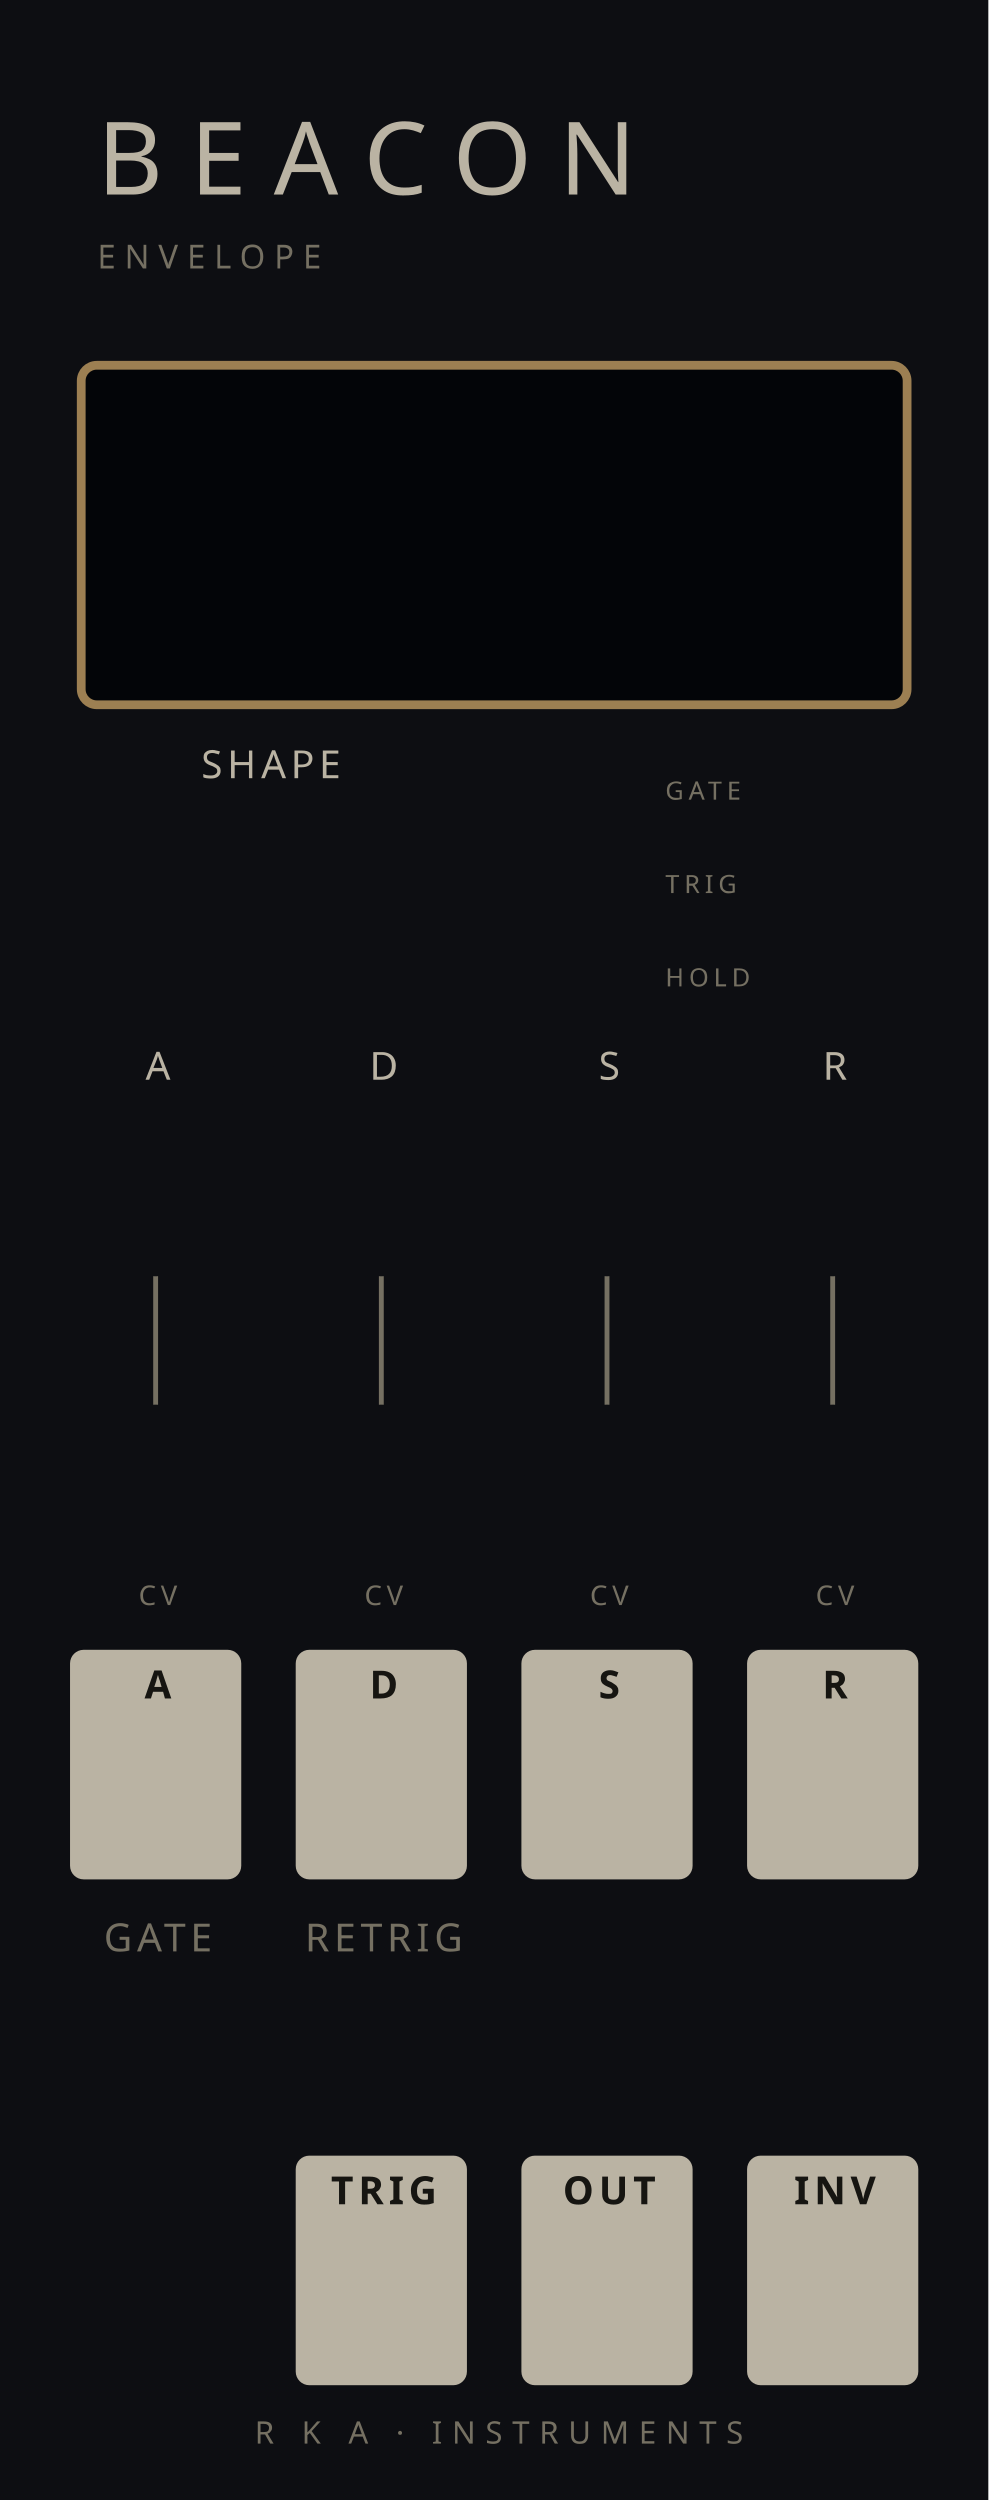
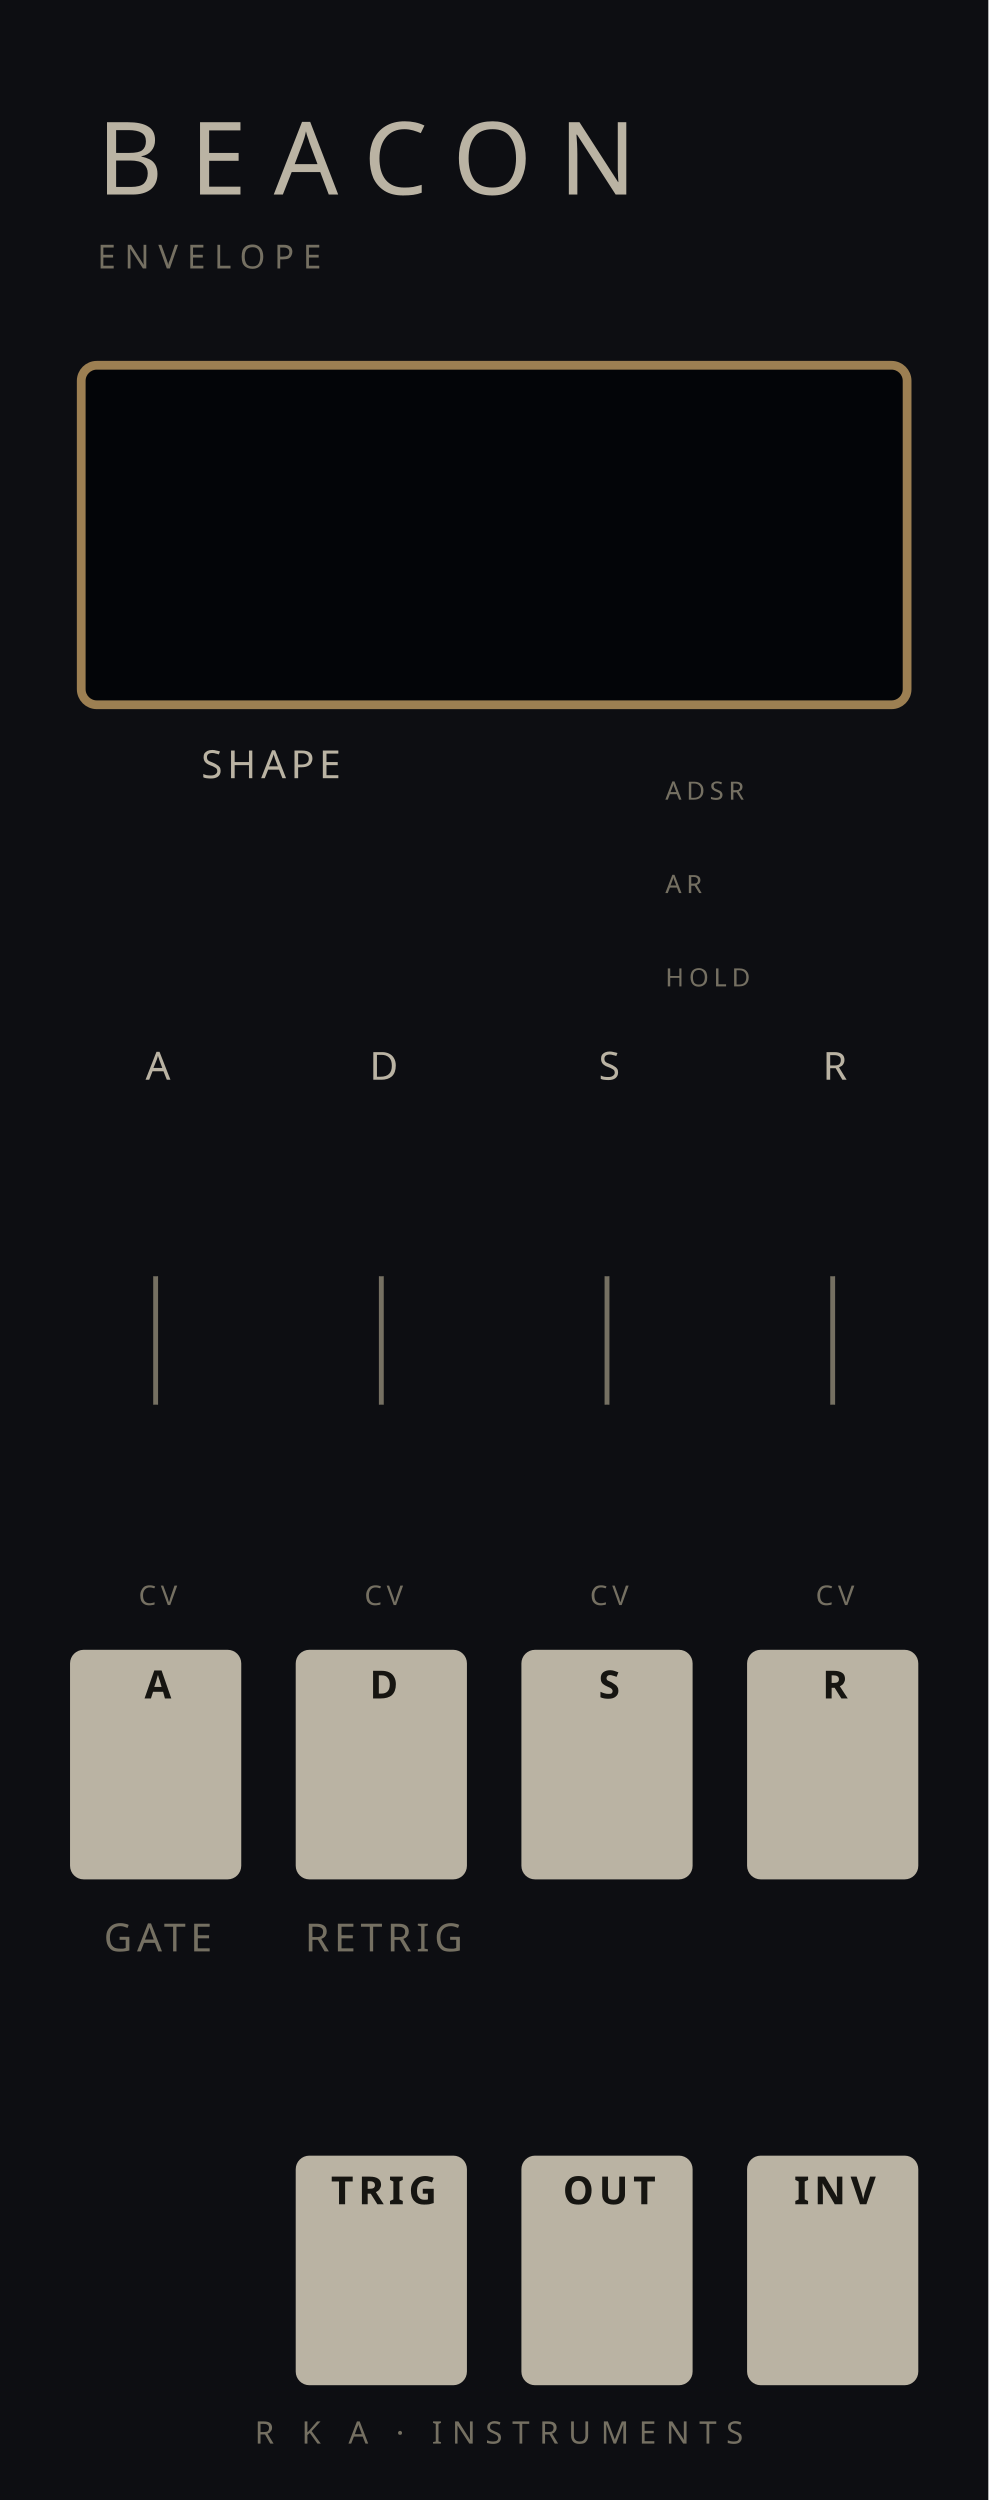
<svg xmlns="http://www.w3.org/2000/svg" width="50.80mm" height="128.5mm" viewBox="0 0 50.80 128.5">
  <rect width="50.80" height="128.5" fill="#0d0e12" />
  <path d="M8 72.5L8 65.3" fill="none" stroke="#757062" stroke-width="0.25" stroke-linejoin="round" />
  <path d="M19.6 72.5L19.6 65.3" fill="none" stroke="#757062" stroke-width="0.25" stroke-linejoin="round" />
  <path d="M31.2 72.5L31.2 65.3" fill="none" stroke="#757062" stroke-width="0.25" stroke-linejoin="round" />
  <path d="M42.8 72.5L42.8 65.3" fill="none" stroke="#757062" stroke-width="0.25" stroke-linejoin="round" />
  <circle cx="13.8" cy="45.5" r="4.6" fill="#0d0e12" />
  <circle cx="30" cy="45.5" r="4" fill="#0d0e12" />
  <circle cx="8" cy="61" r="4.6" fill="#0d0e12" />
  <circle cx="19.6" cy="61" r="4.6" fill="#0d0e12" />
  <circle cx="31.2" cy="61" r="4.6" fill="#0d0e12" />
  <circle cx="42.8" cy="61" r="4.6" fill="#0d0e12" />
  <circle cx="13.5" cy="56" r="1.3" fill="#0d0e12" />
  <circle cx="25.1" cy="56" r="1.3" fill="#0d0e12" />
  <circle cx="36.7" cy="56" r="1.3" fill="#0d0e12" />
  <circle cx="48.3" cy="56" r="1.3" fill="#0d0e12" />
  <circle cx="8" cy="76.5" r="4.3" fill="#0d0e12" />
  <circle cx="19.6" cy="76.5" r="4.3" fill="#0d0e12" />
  <circle cx="31.2" cy="76.5" r="4.3" fill="#0d0e12" />
  <circle cx="42.8" cy="76.5" r="4.3" fill="#0d0e12" />
  <circle cx="8" cy="105.5" r="4.3" fill="#0d0e12" />
  <circle cx="19.6" cy="105.5" r="4.3" fill="#0d0e12" />
  <circle cx="8" cy="115" r="3.5" fill="#0d0e12" />
  <rect x="4.175" y="18.775" width="42.45" height="17.45" rx="0.8" fill="#030508" stroke="#9c7f52" stroke-width="0.45" />
  <rect x="3.6" y="84.8" width="8.8" height="11.8" rx="0.7" fill="#bab3a3" />
  <rect x="15.2" y="84.8" width="8.8" height="11.8" rx="0.7" fill="#bab3a3" />
  <rect x="26.8" y="84.8" width="8.8" height="11.8" rx="0.7" fill="#bab3a3" />
  <rect x="38.4" y="84.8" width="8.8" height="11.8" rx="0.7" fill="#bab3a3" />
  <rect x="15.2" y="110.8" width="8.8" height="11.8" rx="0.7" fill="#bab3a3" />
  <rect x="26.8" y="110.8" width="8.8" height="11.8" rx="0.7" fill="#bab3a3" />
  <rect x="38.4" y="110.8" width="8.8" height="11.8" rx="0.7" fill="#bab3a3" />
  <text x="5.00" y="10.00" font-family="D-DIN Condensed" font-size="5.2" font-weight="normal" letter-spacing="1.4" text-anchor="start" fill="#bab3a3">BEACON</text>
  <text x="5.00" y="13.80" font-family="D-DIN Condensed" font-size="1.7" font-weight="normal" letter-spacing="0.45" text-anchor="start" fill="#757062">ENVELOPE</text>
  <text x="13.93" y="40.00" font-family="D-DIN Condensed" font-size="2" font-weight="normal" letter-spacing="0.25" text-anchor="middle" fill="#bab3a3">SHAPE</text>
  <text x="8.12" y="55.50" font-family="D-DIN Condensed" font-size="2" font-weight="normal" letter-spacing="0.25" text-anchor="middle" fill="#bab3a3">A</text>
  <text x="19.73" y="55.50" font-family="D-DIN Condensed" font-size="2" font-weight="normal" letter-spacing="0.25" text-anchor="middle" fill="#bab3a3">D</text>
  <text x="31.32" y="55.50" font-family="D-DIN Condensed" font-size="2" font-weight="normal" letter-spacing="0.25" text-anchor="middle" fill="#bab3a3">S</text>
  <text x="42.92" y="55.50" font-family="D-DIN Condensed" font-size="2" font-weight="normal" letter-spacing="0.25" text-anchor="middle" fill="#bab3a3">R</text>
  <text x="8.12" y="87.30" font-family="D-DIN Condensed" font-size="2" font-weight="bold" letter-spacing="0.25" text-anchor="middle" fill="#161511">A</text>
  <text x="19.73" y="87.30" font-family="D-DIN Condensed" font-size="2" font-weight="bold" letter-spacing="0.25" text-anchor="middle" fill="#161511">D</text>
  <text x="31.32" y="87.30" font-family="D-DIN Condensed" font-size="2" font-weight="bold" letter-spacing="0.25" text-anchor="middle" fill="#161511">S</text>
  <text x="42.92" y="87.30" font-family="D-DIN Condensed" font-size="2" font-weight="bold" letter-spacing="0.25" text-anchor="middle" fill="#161511">R</text>
  <text x="8.12" y="100.30" font-family="D-DIN Condensed" font-size="2" font-weight="normal" letter-spacing="0.25" text-anchor="middle" fill="#757062">GATE</text>
  <text x="19.73" y="100.30" font-family="D-DIN Condensed" font-size="2" font-weight="normal" letter-spacing="0.25" text-anchor="middle" fill="#757062">RETRIG</text>
  <text x="19.73" y="113.30" font-family="D-DIN Condensed" font-size="2" font-weight="bold" letter-spacing="0.25" text-anchor="middle" fill="#161511">TRIG</text>
  <text x="31.32" y="113.30" font-family="D-DIN Condensed" font-size="2" font-weight="bold" letter-spacing="0.25" text-anchor="middle" fill="#161511">OUT</text>
  <text x="42.92" y="113.30" font-family="D-DIN Condensed" font-size="2" font-weight="bold" letter-spacing="0.25" text-anchor="middle" fill="#161511">INV</text>
  <text x="8.12" y="82.50" font-family="D-DIN Condensed" font-size="1.4" font-weight="normal" letter-spacing="0.25" text-anchor="middle" fill="#757062">CV</text>
  <text x="19.73" y="82.50" font-family="D-DIN Condensed" font-size="1.4" font-weight="normal" letter-spacing="0.25" text-anchor="middle" fill="#757062">CV</text>
  <text x="31.32" y="82.50" font-family="D-DIN Condensed" font-size="1.4" font-weight="normal" letter-spacing="0.25" text-anchor="middle" fill="#757062">CV</text>
  <text x="42.92" y="82.50" font-family="D-DIN Condensed" font-size="1.4" font-weight="normal" letter-spacing="0.25" text-anchor="middle" fill="#757062">CV</text>
-   <text x="34.20" y="41.10" font-family="D-DIN Condensed" font-size="1.3" font-weight="normal" letter-spacing="0.25" text-anchor="start" fill="#757062">GATE</text>
-   <text x="34.20" y="45.90" font-family="D-DIN Condensed" font-size="1.3" font-weight="normal" letter-spacing="0.25" text-anchor="start" fill="#757062">TRIG</text>
+   <text x="34.20" y="41.10" font-family="D-DIN Condensed" font-size="1.3" font-weight="normal" letter-spacing="0.25" text-anchor="start" fill="#757062">ADSR</text>
+   <text x="34.20" y="45.90" font-family="D-DIN Condensed" font-size="1.3" font-weight="normal" letter-spacing="0.25" text-anchor="start" fill="#757062">AR</text>
  <text x="34.20" y="50.70" font-family="D-DIN Condensed" font-size="1.3" font-weight="normal" letter-spacing="0.25" text-anchor="start" fill="#757062">HOLD</text>
  <text x="25.65" y="125.60" font-family="D-DIN Condensed" font-size="1.6" font-weight="normal" letter-spacing="0.5" text-anchor="middle" fill="#757062">R K A · INSTRUMENTS</text>
  <g id="components" style="display:none">
    <circle id="param-SHAPE" cx="13.8" cy="45.5" r="1" fill="#ff0000" />
    <circle id="param-MODE" cx="30.0" cy="45.5" r="1" fill="#ff0000" />
    <circle id="param-ATTACK" cx="8.0" cy="61.0" r="1" fill="#ff0000" />
    <circle id="param-DECAY" cx="19.6" cy="61.0" r="1" fill="#ff0000" />
    <circle id="param-SUSTAIN" cx="31.2" cy="61.0" r="1" fill="#ff0000" />
    <circle id="param-RELEASE" cx="42.8" cy="61.0" r="1" fill="#ff0000" />
    <circle id="light-ATTACK" cx="13.5" cy="56.0" r="1" fill="#ff00ff" />
    <circle id="light-DECAY" cx="25.1" cy="56.0" r="1" fill="#ff00ff" />
    <circle id="light-SUSTAIN" cx="36.7" cy="56.0" r="1" fill="#ff00ff" />
    <circle id="light-RELEASE" cx="48.3" cy="56.0" r="1" fill="#ff00ff" />
    <circle id="input-ATTACK_CV" cx="8.0" cy="76.5" r="1" fill="#00ff00" />
    <circle id="input-DECAY_CV" cx="19.6" cy="76.5" r="1" fill="#00ff00" />
    <circle id="input-SUSTAIN_CV" cx="31.2" cy="76.5" r="1" fill="#00ff00" />
    <circle id="input-RELEASE_CV" cx="42.8" cy="76.5" r="1" fill="#00ff00" />
    <circle id="output-ATTACK" cx="8.0" cy="92.0" r="1" fill="#0000ff" />
    <circle id="output-DECAY" cx="19.6" cy="92.0" r="1" fill="#0000ff" />
    <circle id="output-SUSTAIN" cx="31.2" cy="92.0" r="1" fill="#0000ff" />
    <circle id="output-RELEASE" cx="42.8" cy="92.0" r="1" fill="#0000ff" />
    <circle id="input-GATE" cx="8.0" cy="105.5" r="1" fill="#00ff00" />
    <circle id="input-RETRIG" cx="19.6" cy="105.5" r="1" fill="#00ff00" />
    <circle id="param-PUSH" cx="8.0" cy="115.0" r="1" fill="#ff0000" />
    <circle id="output-TRIG" cx="19.6" cy="118.0" r="1" fill="#0000ff" />
    <circle id="output-OUT" cx="31.2" cy="118.0" r="1" fill="#0000ff" />
    <circle id="output-INV" cx="42.8" cy="118.0" r="1" fill="#0000ff" />
  </g>
</svg>
